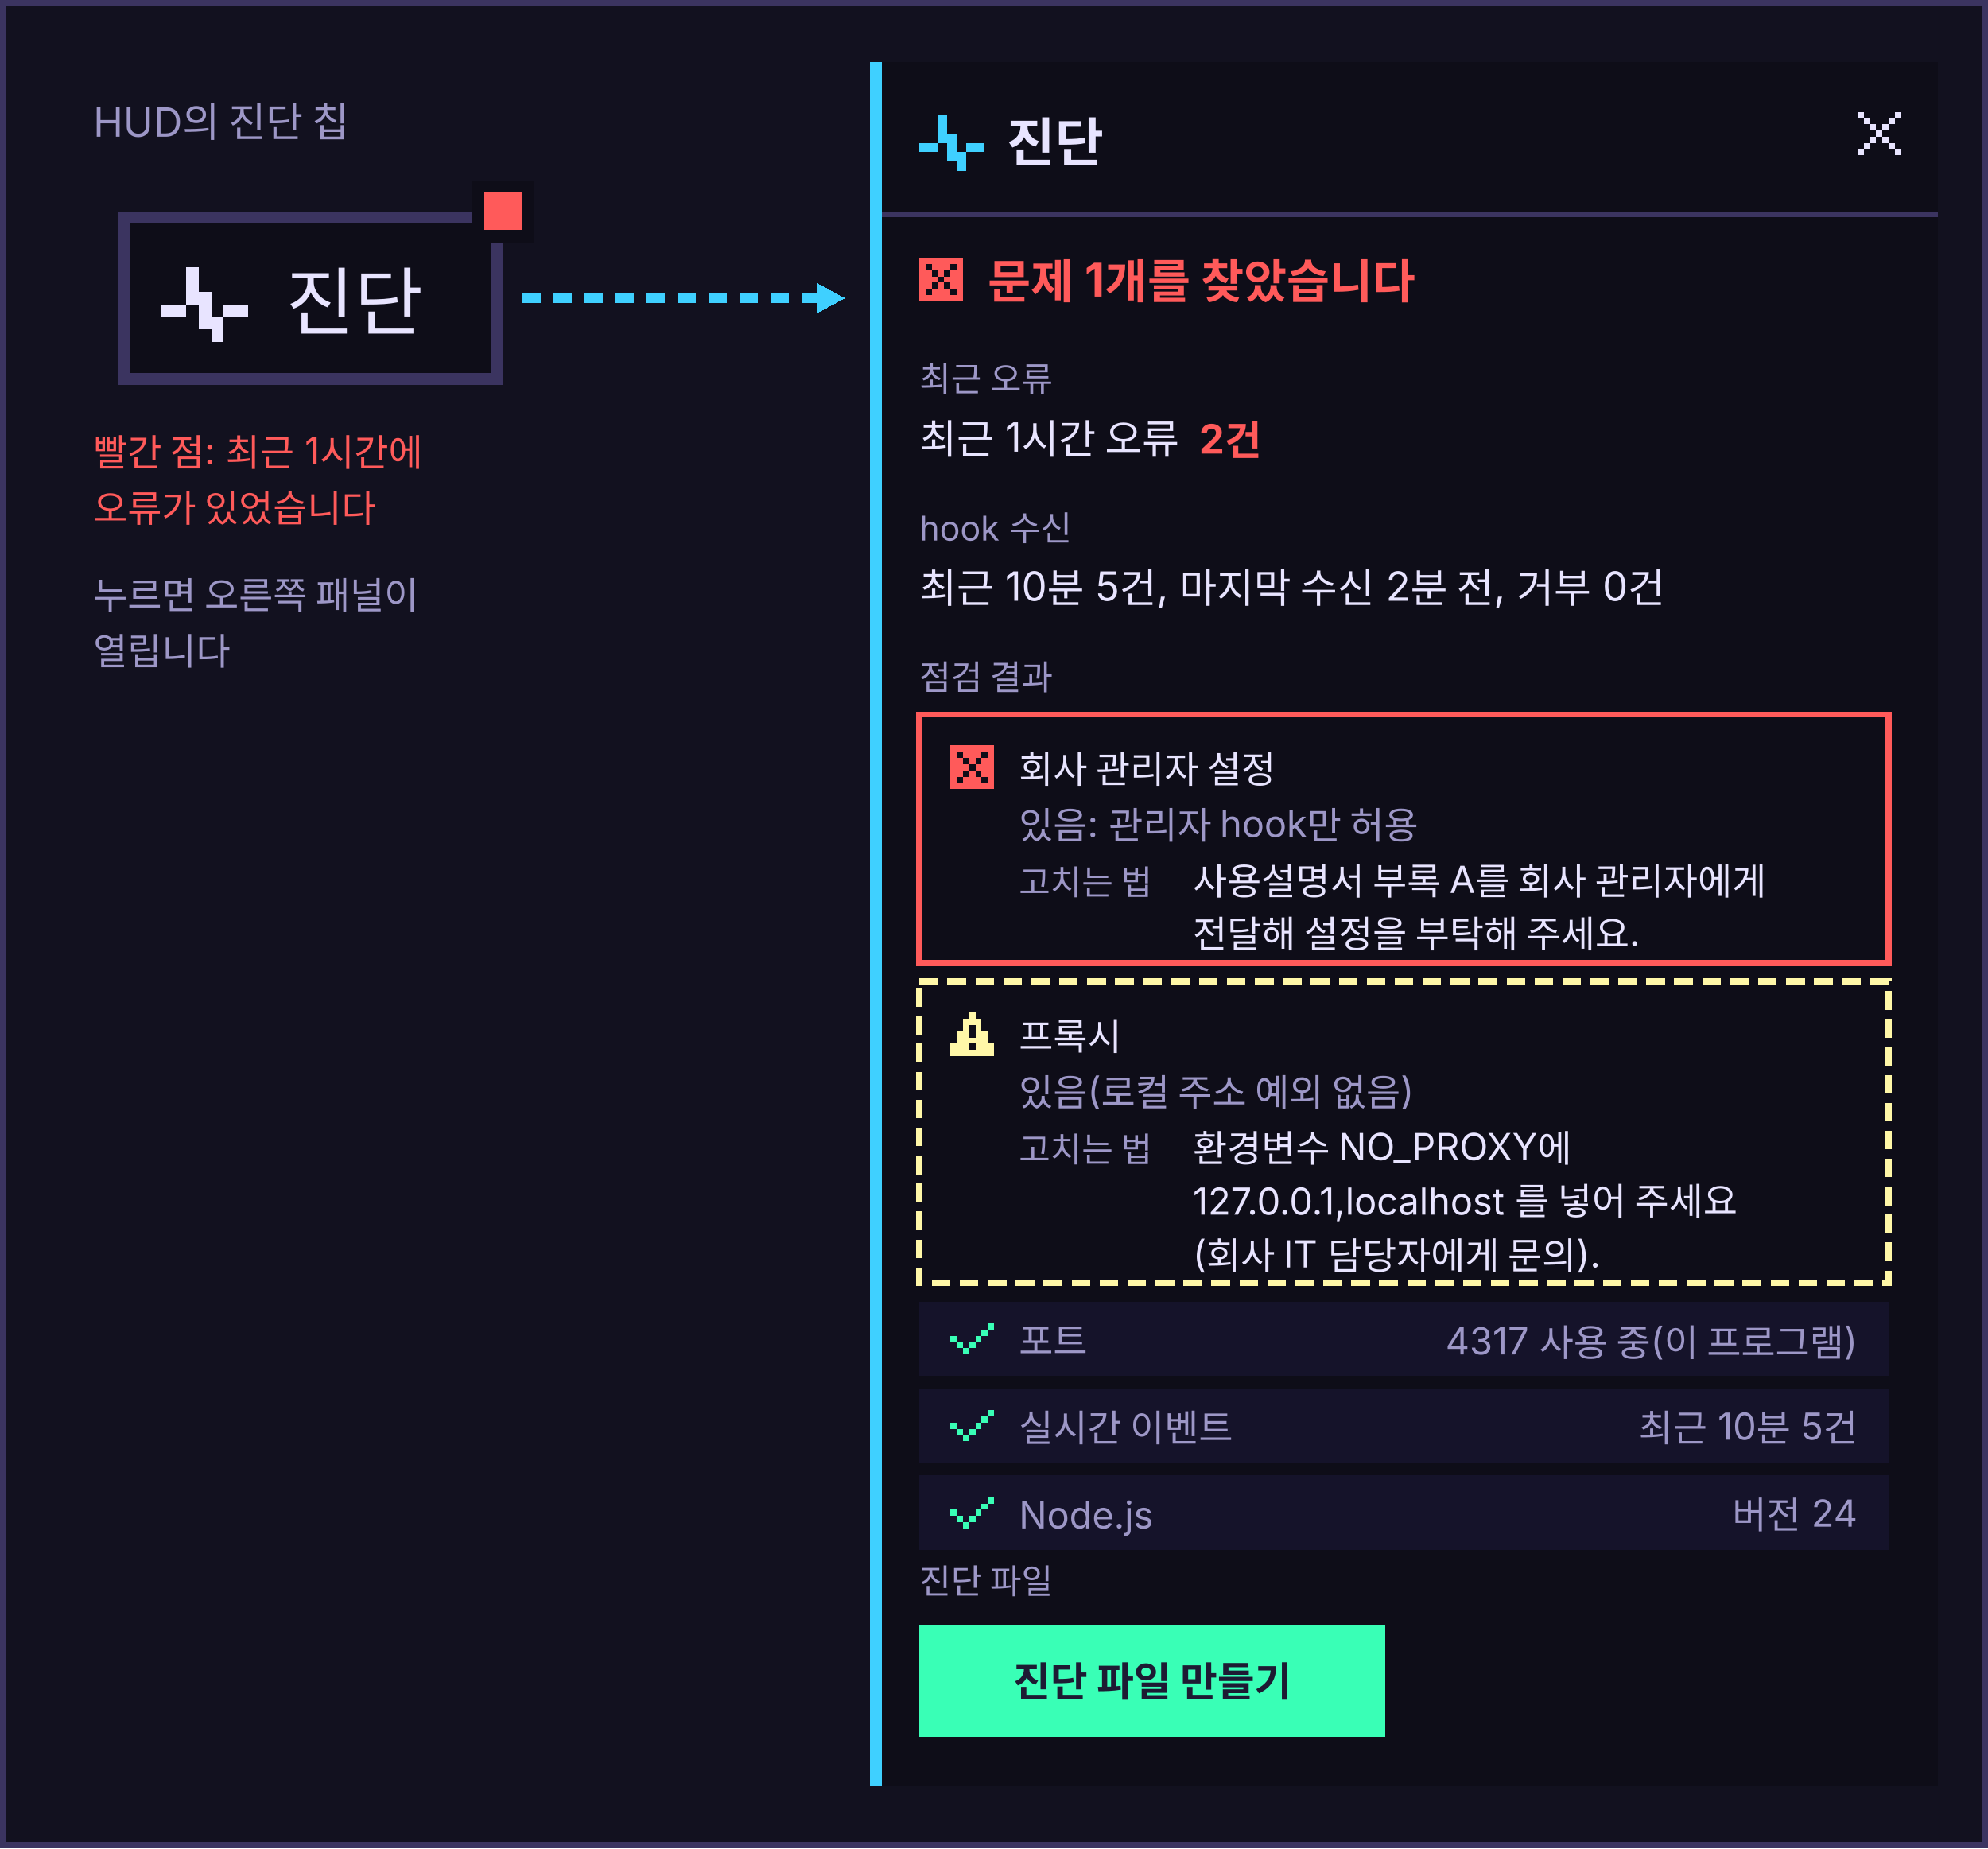
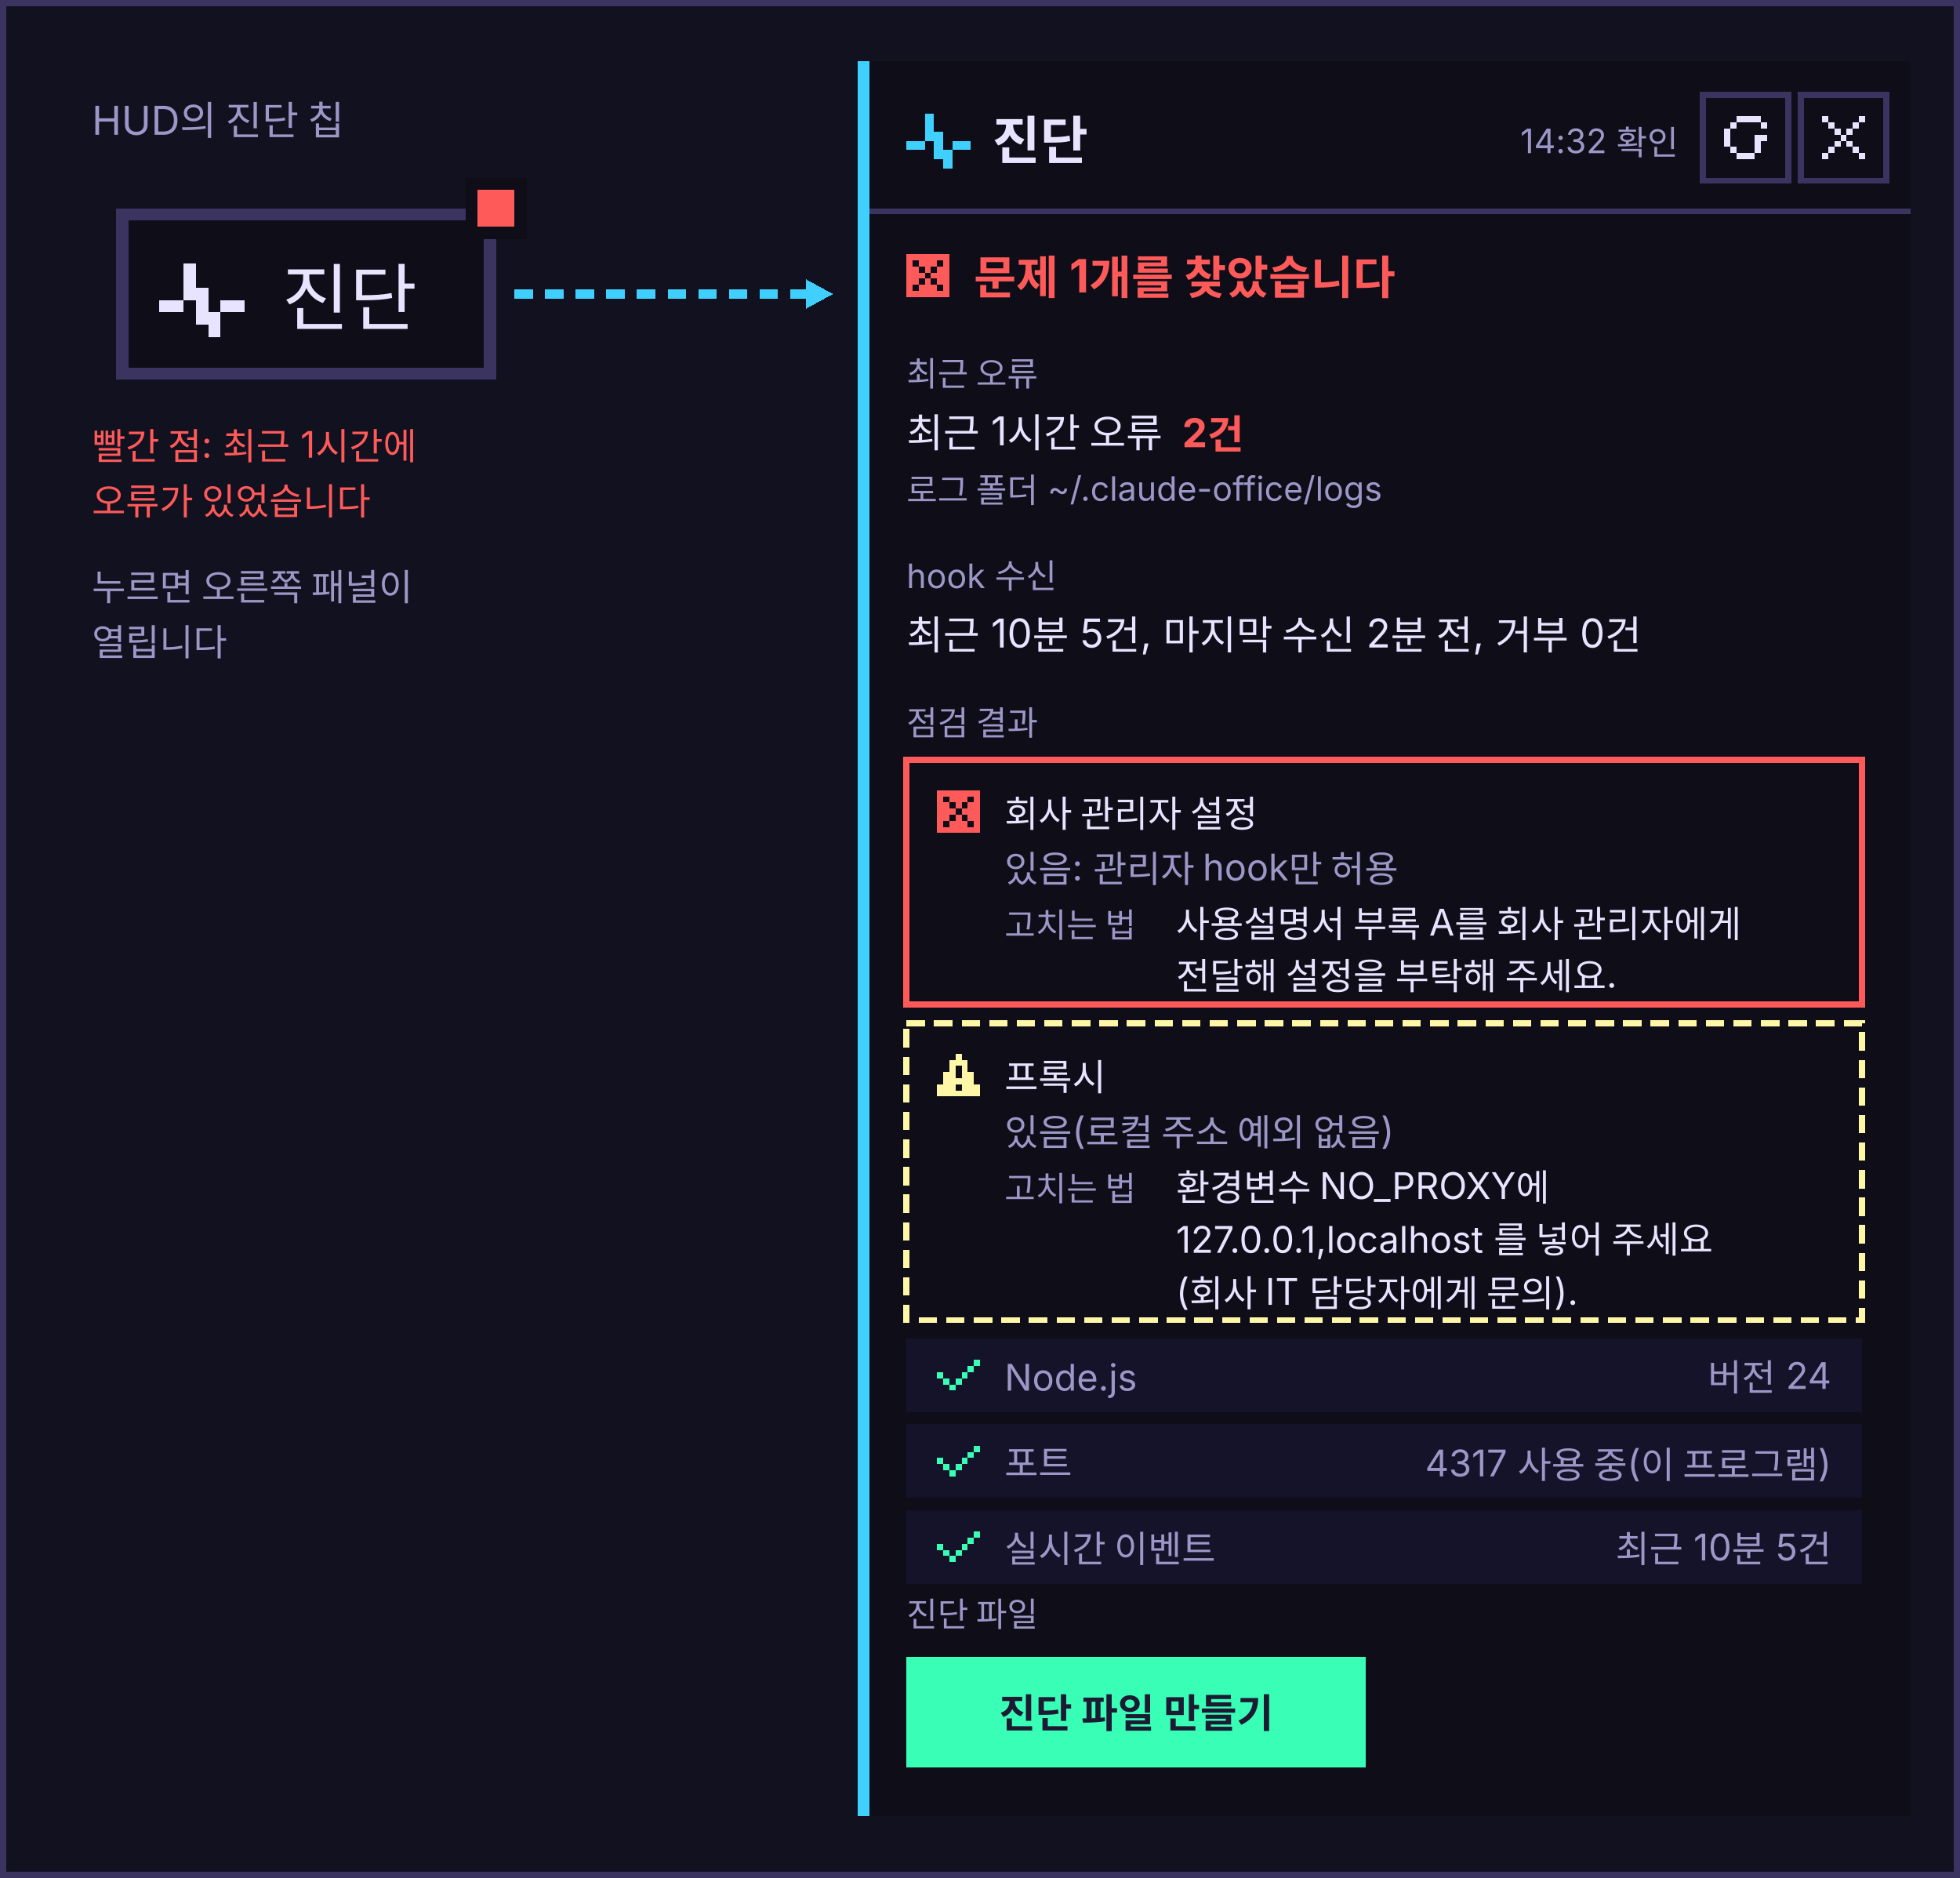
- <svg xmlns="http://www.w3.org/2000/svg" viewBox="0 0 640 595" role="img" aria-labelledby="fig-diag-chip-panel-t fig-diag-chip-panel-d" shape-rendering="crispEdges" font-family="-apple-system, 'Apple SD Gothic Neo', 'Malgun Gothic', 'Noto Sans KR', sans-serif">
-   <rect x="0" y="0" width="640" height="595" fill="#12111f" />
-   <rect x="1" y="1" width="638" height="593" fill="none" stroke="#3b3460" stroke-width="2" />
+ <svg xmlns="http://www.w3.org/2000/svg" viewBox="0 0 640 613" role="img" aria-labelledby="fig-diag-chip-panel-t fig-diag-chip-panel-d" shape-rendering="crispEdges" font-family="-apple-system, 'Apple SD Gothic Neo', 'Malgun Gothic', 'Noto Sans KR', sans-serif">
+   <rect x="0" y="0" width="640" height="613" fill="#12111f" />
+   <rect x="1" y="1" width="638" height="611" fill="none" stroke="#3b3460" stroke-width="2" />
  <text x="30" y="44" font-size="13" fill="#9d97c7">HUD의 진단 칩</text>
  <rect x="40" y="70" width="120" height="52" fill="#0e0d18" stroke="#3b3460" stroke-width="4" />
  <rect x="60" y="86" width="4" height="4" fill="#e8e4ff" />
  <rect x="60" y="90" width="4" height="4" fill="#e8e4ff" />
  <rect x="60" y="94" width="8" height="4" fill="#e8e4ff" />
  <rect x="52" y="98" width="8" height="4" fill="#e8e4ff" />
  <rect x="64" y="98" width="4" height="4" fill="#e8e4ff" />
  <rect x="72" y="98" width="8" height="4" fill="#e8e4ff" />
  <rect x="64" y="102" width="8" height="4" fill="#e8e4ff" />
  <rect x="68" y="106" width="4" height="4" fill="#e8e4ff" />
  <text x="92" y="106" font-size="24" fill="#e8e4ff">진단</text>
  <rect x="154" y="60" width="16" height="16" fill="#ff5a5a" stroke="#0e0d18" stroke-width="4" />
  <text x="30" y="150" font-size="12" fill="#ff5a5a">빨간 점: 최근 1시간에</text>
  <text x="30" y="168" font-size="12" fill="#ff5a5a">오류가 있었습니다</text>
  <text x="30" y="196" font-size="12" fill="#9d97c7">누르면 오른쪽 패널이</text>
  <text x="30" y="214" font-size="12" fill="#9d97c7">열립니다</text>
  <line x1="168" y1="96" x2="266" y2="96" stroke="#3fd0ff" stroke-width="3" stroke-dasharray="6 4" />
  <polygon points="272,96 263.224,91.206 263.224,100.794" fill="#3fd0ff" />
-   <rect x="280" y="20" width="344" height="555" fill="#0e0d18" />
-   <rect x="280" y="20" width="4" height="555" fill="#3fd0ff" />
+   <rect x="280" y="20" width="344" height="573" fill="#0e0d18" />
+   <rect x="280" y="20" width="4" height="573" fill="#3fd0ff" />
  <rect x="302" y="37" width="3" height="3" fill="#3fd0ff" />
  <rect x="302" y="40" width="3" height="3" fill="#3fd0ff" />
  <rect x="302" y="43" width="6" height="3" fill="#3fd0ff" />
  <rect x="296" y="46" width="6" height="3" fill="#3fd0ff" />
  <rect x="305" y="46" width="3" height="3" fill="#3fd0ff" />
  <rect x="311" y="46" width="6" height="3" fill="#3fd0ff" />
  <rect x="305" y="49" width="6" height="3" fill="#3fd0ff" />
  <rect x="308" y="52" width="3" height="3" fill="#3fd0ff" />
  <text x="324" y="52" font-size="17" fill="#e8e4ff" font-weight="700">진단</text>
-   <rect x="598" y="36" width="2" height="2" fill="#e8e4ff" />
-   <rect x="610" y="36" width="2" height="2" fill="#e8e4ff" />
-   <rect x="600" y="38" width="2" height="2" fill="#e8e4ff" />
-   <rect x="608" y="38" width="2" height="2" fill="#e8e4ff" />
-   <rect x="602" y="40" width="2" height="2" fill="#e8e4ff" />
-   <rect x="606" y="40" width="2" height="2" fill="#e8e4ff" />
-   <rect x="604" y="42" width="2" height="2" fill="#e8e4ff" />
-   <rect x="602" y="44" width="2" height="2" fill="#e8e4ff" />
-   <rect x="606" y="44" width="2" height="2" fill="#e8e4ff" />
-   <rect x="600" y="46" width="2" height="2" fill="#e8e4ff" />
-   <rect x="608" y="46" width="2" height="2" fill="#e8e4ff" />
-   <rect x="598" y="48" width="2" height="2" fill="#e8e4ff" />
-   <rect x="610" y="48" width="2" height="2" fill="#e8e4ff" />
+   <text x="548" y="50" font-size="11" fill="#9d97c7" text-anchor="end">14:32 확인</text>
+   <rect x="556" y="31" width="28" height="28" fill="none" stroke="#3b3460" stroke-width="2" />
+   <rect x="567" y="38" width="8" height="2" fill="#e8e4ff" />
+   <rect x="565" y="40" width="2" height="2" fill="#e8e4ff" />
+   <rect x="575" y="40" width="2" height="2" fill="#e8e4ff" />
+   <rect x="563" y="42" width="2" height="2" fill="#e8e4ff" />
+   <rect x="563" y="44" width="2" height="2" fill="#e8e4ff" />
+   <rect x="573" y="44" width="4" height="2" fill="#e8e4ff" />
+   <rect x="563" y="46" width="2" height="2" fill="#e8e4ff" />
+   <rect x="573" y="46" width="2" height="2" fill="#e8e4ff" />
+   <rect x="565" y="48" width="2" height="2" fill="#e8e4ff" />
+   <rect x="573" y="48" width="2" height="2" fill="#e8e4ff" />
+   <rect x="567" y="50" width="6" height="2" fill="#e8e4ff" />
+   <rect x="588" y="31" width="28" height="28" fill="none" stroke="#3b3460" stroke-width="2" />
+   <rect x="595" y="38" width="2" height="2" fill="#e8e4ff" />
+   <rect x="607" y="38" width="2" height="2" fill="#e8e4ff" />
+   <rect x="597" y="40" width="2" height="2" fill="#e8e4ff" />
+   <rect x="605" y="40" width="2" height="2" fill="#e8e4ff" />
+   <rect x="599" y="42" width="2" height="2" fill="#e8e4ff" />
+   <rect x="603" y="42" width="2" height="2" fill="#e8e4ff" />
+   <rect x="601" y="44" width="2" height="2" fill="#e8e4ff" />
+   <rect x="599" y="46" width="2" height="2" fill="#e8e4ff" />
+   <rect x="603" y="46" width="2" height="2" fill="#e8e4ff" />
+   <rect x="597" y="48" width="2" height="2" fill="#e8e4ff" />
+   <rect x="605" y="48" width="2" height="2" fill="#e8e4ff" />
+   <rect x="595" y="50" width="2" height="2" fill="#e8e4ff" />
+   <rect x="607" y="50" width="2" height="2" fill="#e8e4ff" />
  <rect x="284" y="68" width="340" height="2" fill="#3b3460" />
  <rect x="296" y="83" width="14" height="2" fill="#ff5a5a" />
  <rect x="296" y="85" width="2" height="2" fill="#ff5a5a" />
  <rect x="300" y="85" width="6" height="2" fill="#ff5a5a" />
  <rect x="308" y="85" width="2" height="2" fill="#ff5a5a" />
  <rect x="296" y="87" width="4" height="2" fill="#ff5a5a" />
  <rect x="302" y="87" width="2" height="2" fill="#ff5a5a" />
  <rect x="306" y="87" width="4" height="2" fill="#ff5a5a" />
  <rect x="296" y="89" width="6" height="2" fill="#ff5a5a" />
  <rect x="304" y="89" width="6" height="2" fill="#ff5a5a" />
  <rect x="296" y="91" width="4" height="2" fill="#ff5a5a" />
  <rect x="302" y="91" width="2" height="2" fill="#ff5a5a" />
  <rect x="306" y="91" width="4" height="2" fill="#ff5a5a" />
  <rect x="296" y="93" width="2" height="2" fill="#ff5a5a" />
  <rect x="300" y="93" width="6" height="2" fill="#ff5a5a" />
  <rect x="308" y="93" width="2" height="2" fill="#ff5a5a" />
  <rect x="296" y="95" width="14" height="2" fill="#ff5a5a" />
  <text x="318" y="96" font-size="15" fill="#ff5a5a" font-weight="700">문제 1개를 찾았습니다</text>
  <text x="296" y="126" font-size="11" fill="#9d97c7">최근 오류</text>
  <text x="296" y="146" font-size="13" fill="#e8e4ff">최근 1시간 오류 </text>
  <text x="386" y="146" font-size="13" fill="#ff5a5a" font-weight="700">2건</text>
-   <text x="296" y="174" font-size="11" fill="#9d97c7">hook 수신</text>
-   <text x="296" y="194" font-size="13" fill="#e8e4ff">최근 10분 5건, 마지막 수신 2분 전, 거부 0건</text>
-   <text x="296" y="222" font-size="11" fill="#9d97c7">점검 결과</text>
-   <rect x="296" y="230" width="312" height="80" fill="none" stroke="#ff5a5a" stroke-width="2" />
-   <rect x="306" y="240" width="14" height="2" fill="#ff5a5a" />
-   <rect x="306" y="242" width="2" height="2" fill="#ff5a5a" />
-   <rect x="310" y="242" width="6" height="2" fill="#ff5a5a" />
-   <rect x="318" y="242" width="2" height="2" fill="#ff5a5a" />
-   <rect x="306" y="244" width="4" height="2" fill="#ff5a5a" />
-   <rect x="312" y="244" width="2" height="2" fill="#ff5a5a" />
-   <rect x="316" y="244" width="4" height="2" fill="#ff5a5a" />
-   <rect x="306" y="246" width="6" height="2" fill="#ff5a5a" />
-   <rect x="314" y="246" width="6" height="2" fill="#ff5a5a" />
-   <rect x="306" y="248" width="4" height="2" fill="#ff5a5a" />
-   <rect x="312" y="248" width="2" height="2" fill="#ff5a5a" />
-   <rect x="316" y="248" width="4" height="2" fill="#ff5a5a" />
-   <rect x="306" y="250" width="2" height="2" fill="#ff5a5a" />
-   <rect x="310" y="250" width="6" height="2" fill="#ff5a5a" />
-   <rect x="318" y="250" width="2" height="2" fill="#ff5a5a" />
-   <rect x="306" y="252" width="14" height="2" fill="#ff5a5a" />
-   <text x="328" y="252" font-size="12" fill="#e8e4ff">회사 관리자 설정</text>
-   <text x="328" y="270" font-size="12" fill="#9d97c7">있음: 관리자 hook만 허용</text>
-   <text x="328" y="288" font-size="11" fill="#9d97c7">고치는 법</text>
-   <text x="384" y="288" font-size="12" fill="#e8e4ff">사용설명서 부록 A를 회사 관리자에게</text>
-   <text x="384" y="305" font-size="12" fill="#e8e4ff">전달해 설정을 부탁해 주세요.</text>
-   <rect x="296" y="316" width="312" height="97" fill="none" stroke="#fff7a8" stroke-width="2" stroke-dasharray="6 3" />
-   <rect x="312" y="326" width="2" height="2" fill="#fff7a8" />
-   <rect x="310" y="328" width="6" height="2" fill="#fff7a8" />
-   <rect x="310" y="330" width="2" height="2" fill="#fff7a8" />
-   <rect x="314" y="330" width="2" height="2" fill="#fff7a8" />
-   <rect x="308" y="332" width="4" height="2" fill="#fff7a8" />
-   <rect x="314" y="332" width="4" height="2" fill="#fff7a8" />
-   <rect x="308" y="334" width="10" height="2" fill="#fff7a8" />
-   <rect x="306" y="336" width="6" height="2" fill="#fff7a8" />
-   <rect x="314" y="336" width="6" height="2" fill="#fff7a8" />
-   <rect x="306" y="338" width="14" height="2" fill="#fff7a8" />
-   <text x="328" y="338" font-size="12" fill="#e8e4ff">프록시</text>
-   <text x="328" y="356" font-size="12" fill="#9d97c7">있음(로컬 주소 예외 없음)</text>
-   <text x="328" y="374" font-size="11" fill="#9d97c7">고치는 법</text>
-   <text x="384" y="374" font-size="12" fill="#e8e4ff">환경변수 NO_PROXY에</text>
-   <text x="384" y="391" font-size="12" fill="#e8e4ff">127.0.0.1,localhost 를 넣어 주세요</text>
-   <text x="384" y="408" font-size="12" fill="#e8e4ff">(회사 IT 담당자에게 문의).</text>
-   <rect x="296" y="419" width="312" height="24" fill="#15132a" />
-   <rect x="318" y="426" width="2" height="2" fill="#39ffb6" />
-   <rect x="316" y="428" width="2" height="2" fill="#39ffb6" />
-   <rect x="306" y="430" width="2" height="2" fill="#39ffb6" />
-   <rect x="314" y="430" width="2" height="2" fill="#39ffb6" />
-   <rect x="308" y="432" width="2" height="2" fill="#39ffb6" />
-   <rect x="312" y="432" width="2" height="2" fill="#39ffb6" />
-   <rect x="310" y="434" width="2" height="2" fill="#39ffb6" />
-   <text x="328" y="436" font-size="12" fill="#9d97c7">포트</text>
-   <text x="598" y="436" font-size="12" fill="#9d97c7" text-anchor="end">4317 사용 중(이 프로그램)</text>
-   <rect x="296" y="447" width="312" height="24" fill="#15132a" />
-   <rect x="318" y="454" width="2" height="2" fill="#39ffb6" />
-   <rect x="316" y="456" width="2" height="2" fill="#39ffb6" />
-   <rect x="306" y="458" width="2" height="2" fill="#39ffb6" />
-   <rect x="314" y="458" width="2" height="2" fill="#39ffb6" />
-   <rect x="308" y="460" width="2" height="2" fill="#39ffb6" />
-   <rect x="312" y="460" width="2" height="2" fill="#39ffb6" />
-   <rect x="310" y="462" width="2" height="2" fill="#39ffb6" />
-   <text x="328" y="464" font-size="12" fill="#9d97c7">실시간 이벤트</text>
-   <text x="598" y="464" font-size="12" fill="#9d97c7" text-anchor="end">최근 10분 5건</text>
-   <rect x="296" y="475" width="312" height="24" fill="#15132a" />
-   <rect x="318" y="482" width="2" height="2" fill="#39ffb6" />
-   <rect x="316" y="484" width="2" height="2" fill="#39ffb6" />
-   <rect x="306" y="486" width="2" height="2" fill="#39ffb6" />
-   <rect x="314" y="486" width="2" height="2" fill="#39ffb6" />
-   <rect x="308" y="488" width="2" height="2" fill="#39ffb6" />
-   <rect x="312" y="488" width="2" height="2" fill="#39ffb6" />
-   <rect x="310" y="490" width="2" height="2" fill="#39ffb6" />
-   <text x="328" y="492" font-size="12" fill="#9d97c7">Node.js</text>
-   <text x="598" y="492" font-size="12" fill="#9d97c7" text-anchor="end">버전 24</text>
-   <text x="296" y="513" font-size="11" fill="#9d97c7">진단 파일</text>
-   <rect x="296" y="523" width="150" height="36" fill="#39ffb6" />
-   <text x="371" y="546" font-size="13" fill="#1d1b33" font-weight="700" text-anchor="middle">진단 파일 만들기</text>
+   <text x="296" y="164" font-size="11" fill="#9d97c7">로그 폴더 ~/.claude-office/logs</text>
+   <text x="296" y="192" font-size="11" fill="#9d97c7">hook 수신</text>
+   <text x="296" y="212" font-size="13" fill="#e8e4ff">최근 10분 5건, 마지막 수신 2분 전, 거부 0건</text>
+   <text x="296" y="240" font-size="11" fill="#9d97c7">점검 결과</text>
+   <rect x="296" y="248" width="312" height="80" fill="none" stroke="#ff5a5a" stroke-width="2" />
+   <rect x="306" y="258" width="14" height="2" fill="#ff5a5a" />
+   <rect x="306" y="260" width="2" height="2" fill="#ff5a5a" />
+   <rect x="310" y="260" width="6" height="2" fill="#ff5a5a" />
+   <rect x="318" y="260" width="2" height="2" fill="#ff5a5a" />
+   <rect x="306" y="262" width="4" height="2" fill="#ff5a5a" />
+   <rect x="312" y="262" width="2" height="2" fill="#ff5a5a" />
+   <rect x="316" y="262" width="4" height="2" fill="#ff5a5a" />
+   <rect x="306" y="264" width="6" height="2" fill="#ff5a5a" />
+   <rect x="314" y="264" width="6" height="2" fill="#ff5a5a" />
+   <rect x="306" y="266" width="4" height="2" fill="#ff5a5a" />
+   <rect x="312" y="266" width="2" height="2" fill="#ff5a5a" />
+   <rect x="316" y="266" width="4" height="2" fill="#ff5a5a" />
+   <rect x="306" y="268" width="2" height="2" fill="#ff5a5a" />
+   <rect x="310" y="268" width="6" height="2" fill="#ff5a5a" />
+   <rect x="318" y="268" width="2" height="2" fill="#ff5a5a" />
+   <rect x="306" y="270" width="14" height="2" fill="#ff5a5a" />
+   <text x="328" y="270" font-size="12" fill="#e8e4ff">회사 관리자 설정</text>
+   <text x="328" y="288" font-size="12" fill="#9d97c7">있음: 관리자 hook만 허용</text>
+   <text x="328" y="306" font-size="11" fill="#9d97c7">고치는 법</text>
+   <text x="384" y="306" font-size="12" fill="#e8e4ff">사용설명서 부록 A를 회사 관리자에게</text>
+   <text x="384" y="323" font-size="12" fill="#e8e4ff">전달해 설정을 부탁해 주세요.</text>
+   <rect x="296" y="334" width="312" height="97" fill="none" stroke="#fff7a8" stroke-width="2" stroke-dasharray="6 3" />
+   <rect x="312" y="344" width="2" height="2" fill="#fff7a8" />
+   <rect x="310" y="346" width="6" height="2" fill="#fff7a8" />
+   <rect x="310" y="348" width="2" height="2" fill="#fff7a8" />
+   <rect x="314" y="348" width="2" height="2" fill="#fff7a8" />
+   <rect x="308" y="350" width="4" height="2" fill="#fff7a8" />
+   <rect x="314" y="350" width="4" height="2" fill="#fff7a8" />
+   <rect x="308" y="352" width="10" height="2" fill="#fff7a8" />
+   <rect x="306" y="354" width="6" height="2" fill="#fff7a8" />
+   <rect x="314" y="354" width="6" height="2" fill="#fff7a8" />
+   <rect x="306" y="356" width="14" height="2" fill="#fff7a8" />
+   <text x="328" y="356" font-size="12" fill="#e8e4ff">프록시</text>
+   <text x="328" y="374" font-size="12" fill="#9d97c7">있음(로컬 주소 예외 없음)</text>
+   <text x="328" y="392" font-size="11" fill="#9d97c7">고치는 법</text>
+   <text x="384" y="392" font-size="12" fill="#e8e4ff">환경변수 NO_PROXY에</text>
+   <text x="384" y="409" font-size="12" fill="#e8e4ff">127.0.0.1,localhost 를 넣어 주세요</text>
+   <text x="384" y="426" font-size="12" fill="#e8e4ff">(회사 IT 담당자에게 문의).</text>
+   <rect x="296" y="437" width="312" height="24" fill="#15132a" />
+   <rect x="318" y="444" width="2" height="2" fill="#39ffb6" />
+   <rect x="316" y="446" width="2" height="2" fill="#39ffb6" />
+   <rect x="306" y="448" width="2" height="2" fill="#39ffb6" />
+   <rect x="314" y="448" width="2" height="2" fill="#39ffb6" />
+   <rect x="308" y="450" width="2" height="2" fill="#39ffb6" />
+   <rect x="312" y="450" width="2" height="2" fill="#39ffb6" />
+   <rect x="310" y="452" width="2" height="2" fill="#39ffb6" />
+   <text x="328" y="454" font-size="12" fill="#9d97c7">Node.js</text>
+   <text x="598" y="454" font-size="12" fill="#9d97c7" text-anchor="end">버전 24</text>
+   <rect x="296" y="465" width="312" height="24" fill="#15132a" />
+   <rect x="318" y="472" width="2" height="2" fill="#39ffb6" />
+   <rect x="316" y="474" width="2" height="2" fill="#39ffb6" />
+   <rect x="306" y="476" width="2" height="2" fill="#39ffb6" />
+   <rect x="314" y="476" width="2" height="2" fill="#39ffb6" />
+   <rect x="308" y="478" width="2" height="2" fill="#39ffb6" />
+   <rect x="312" y="478" width="2" height="2" fill="#39ffb6" />
+   <rect x="310" y="480" width="2" height="2" fill="#39ffb6" />
+   <text x="328" y="482" font-size="12" fill="#9d97c7">포트</text>
+   <text x="598" y="482" font-size="12" fill="#9d97c7" text-anchor="end">4317 사용 중(이 프로그램)</text>
+   <rect x="296" y="493" width="312" height="24" fill="#15132a" />
+   <rect x="318" y="500" width="2" height="2" fill="#39ffb6" />
+   <rect x="316" y="502" width="2" height="2" fill="#39ffb6" />
+   <rect x="306" y="504" width="2" height="2" fill="#39ffb6" />
+   <rect x="314" y="504" width="2" height="2" fill="#39ffb6" />
+   <rect x="308" y="506" width="2" height="2" fill="#39ffb6" />
+   <rect x="312" y="506" width="2" height="2" fill="#39ffb6" />
+   <rect x="310" y="508" width="2" height="2" fill="#39ffb6" />
+   <text x="328" y="510" font-size="12" fill="#9d97c7">실시간 이벤트</text>
+   <text x="598" y="510" font-size="12" fill="#9d97c7" text-anchor="end">최근 10분 5건</text>
+   <text x="296" y="531" font-size="11" fill="#9d97c7">진단 파일</text>
+   <rect x="296" y="541" width="150" height="36" fill="#39ffb6" />
+   <text x="371" y="564" font-size="13" fill="#1d1b33" font-weight="700" text-anchor="middle">진단 파일 만들기</text>
</svg>
